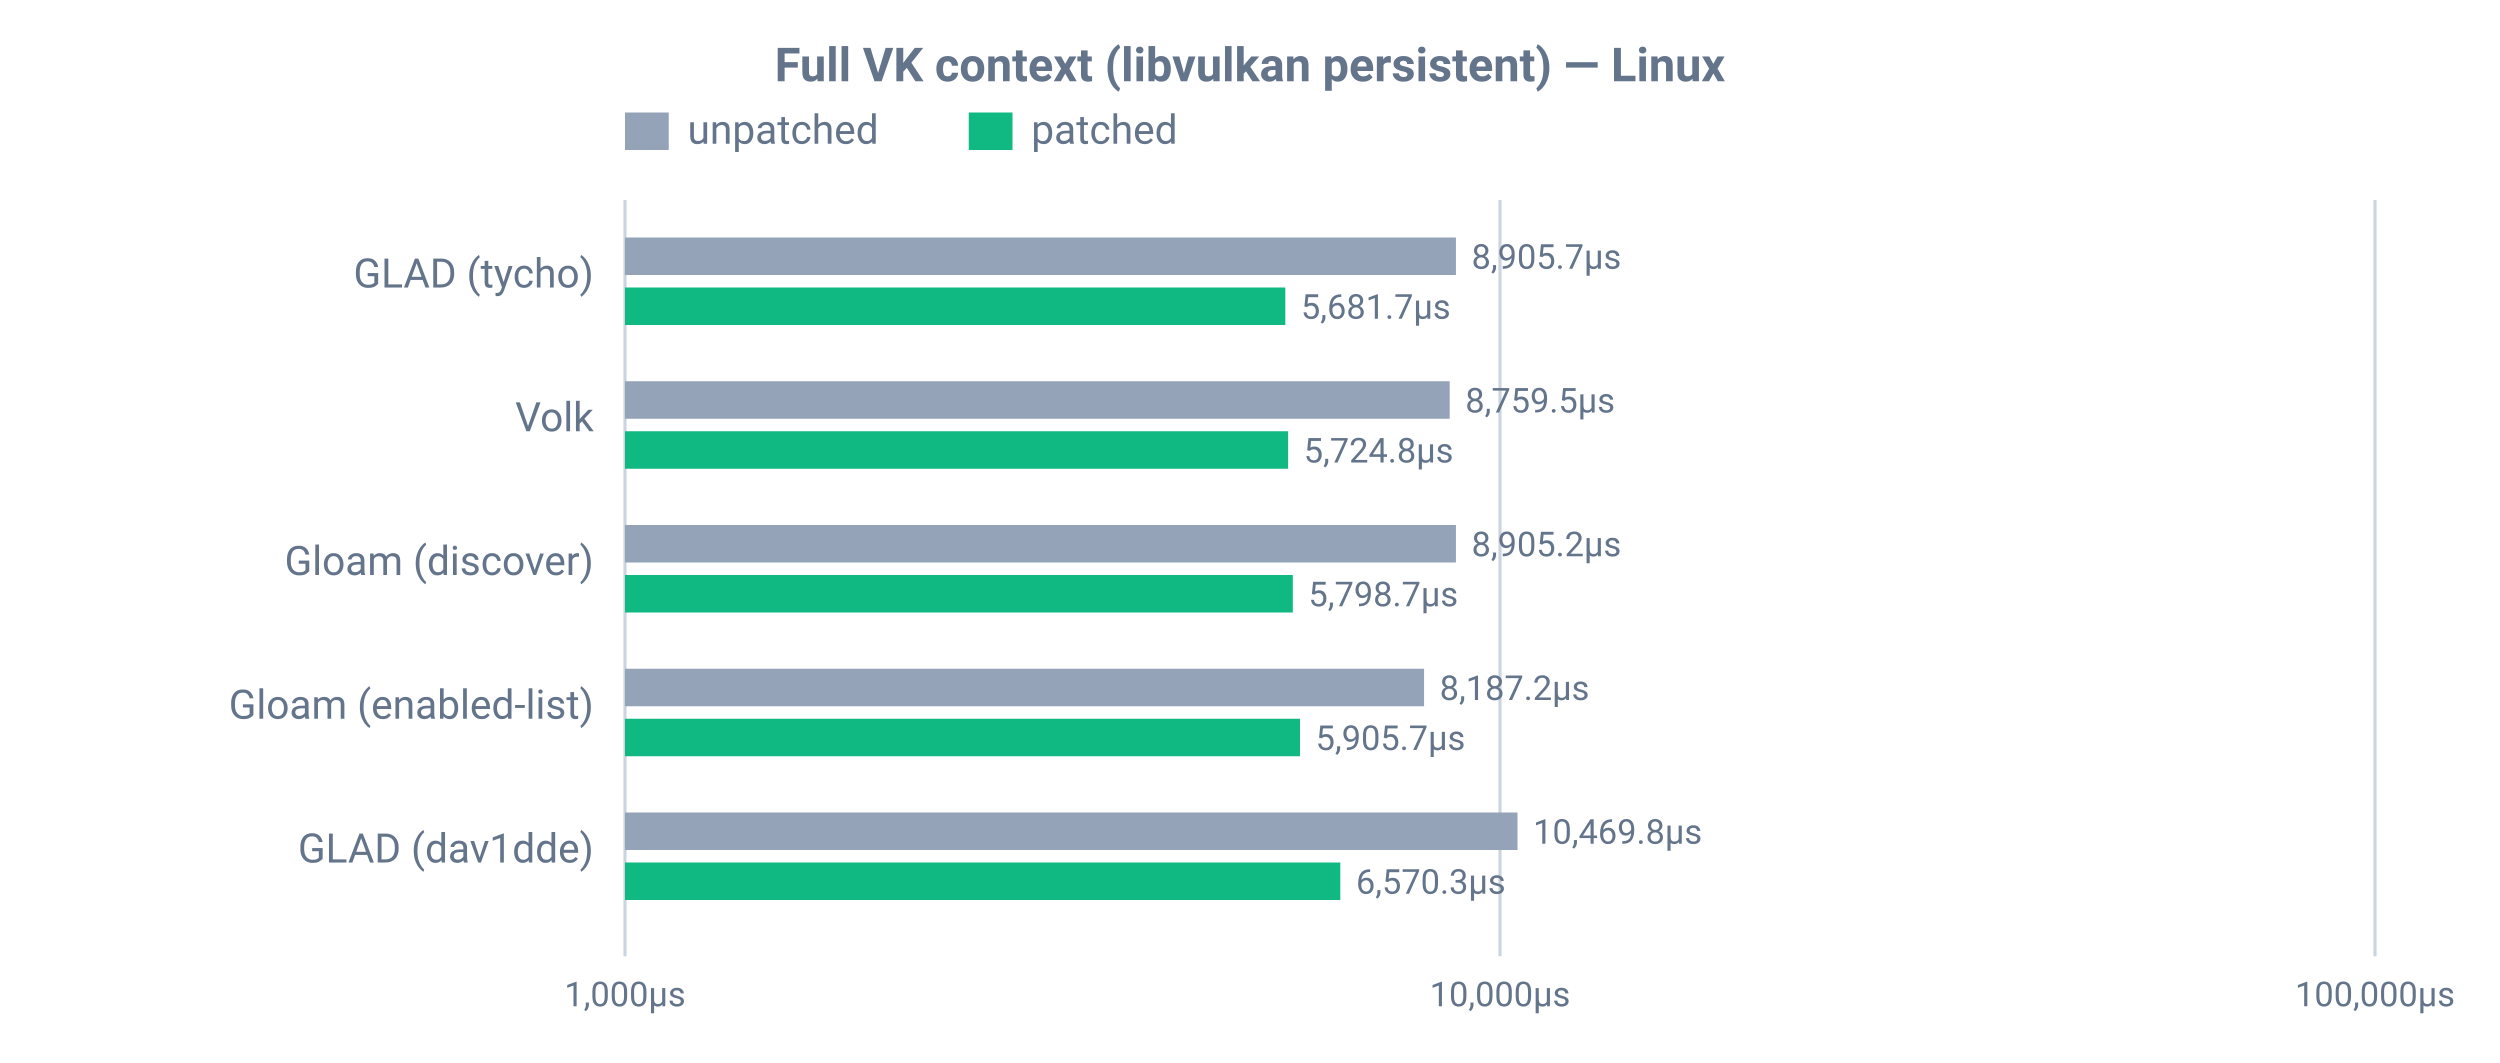
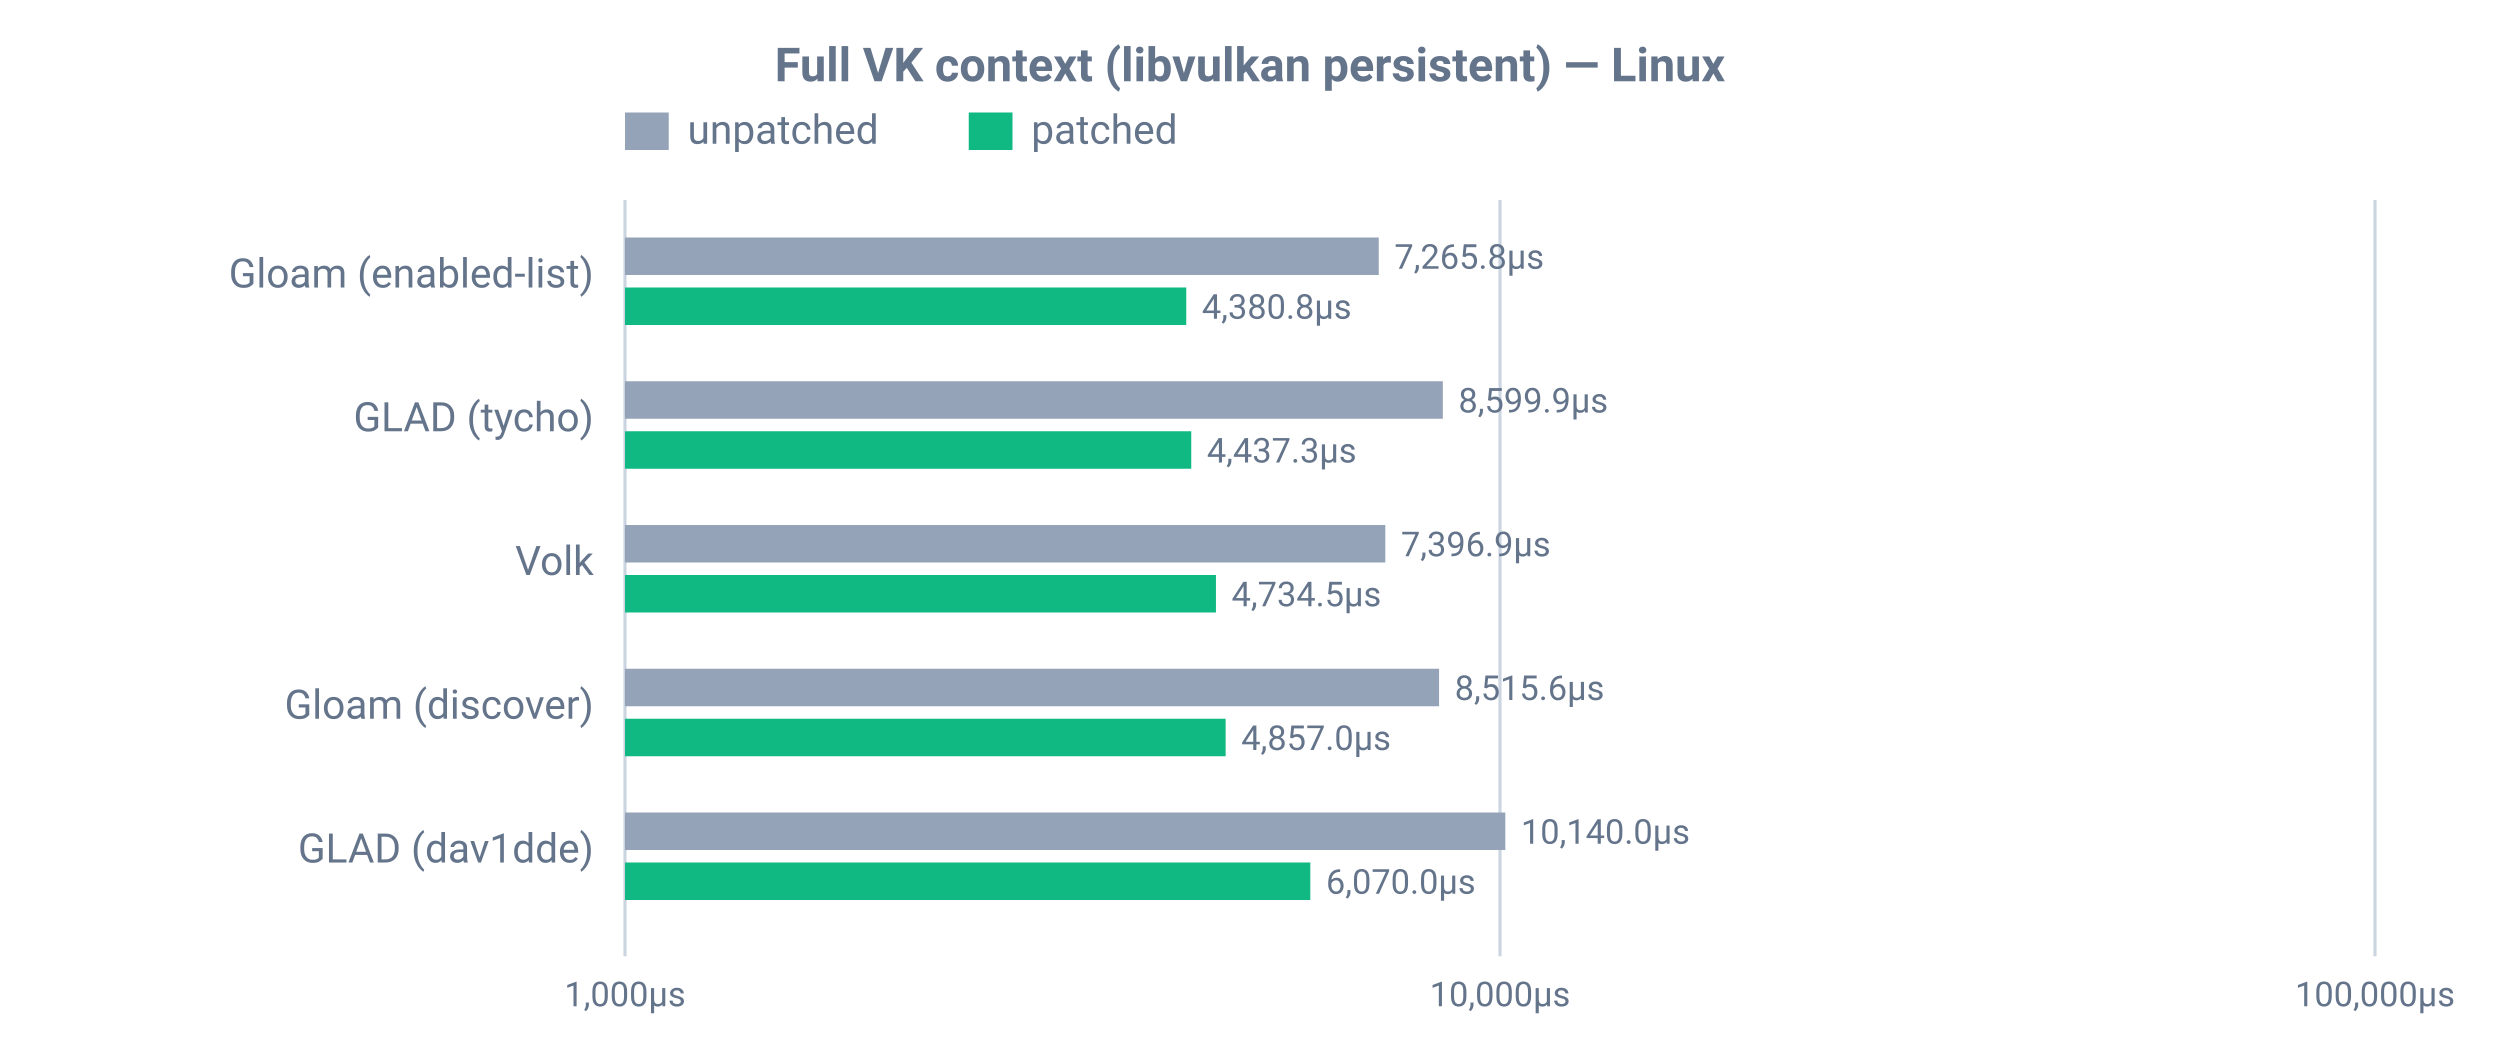
<svg xmlns="http://www.w3.org/2000/svg" viewBox="0 0 800 340" font-family="system-ui, -apple-system, Segoe UI, Roboto, sans-serif" font-size="13">
  <text x="400" y="26" text-anchor="middle" font-size="15" font-weight="600" fill="#64748b">Full VK context (libvulkan persistent) — Linux</text>
  <rect x="200" y="36" width="14" height="12" fill="#94a3b8" />
  <text x="220" y="46" fill="#64748b">unpatched</text>
  <rect x="310" y="36" width="14" height="12" fill="#10b981" />
  <text x="330" y="46" fill="#64748b">patched</text>
  <line x1="200.0" y1="64" x2="200.0" y2="306" stroke="#cbd5e1" stroke-width="1" />
  <text x="200.0" y="322" text-anchor="middle" fill="#64748b" font-size="11">1,000µs</text>
  <line x1="480.0" y1="64" x2="480.0" y2="306" stroke="#cbd5e1" stroke-width="1" />
  <text x="480.0" y="322" text-anchor="middle" fill="#64748b" font-size="11">10,000µs</text>
  <line x1="760.0" y1="64" x2="760.0" y2="306" stroke="#cbd5e1" stroke-width="1" />
  <text x="760.0" y="322" text-anchor="middle" fill="#64748b" font-size="11">100,000µs</text>
-   <text x="190" y="92" text-anchor="end" fill="#64748b">GLAD (tycho)</text>
-   <rect x="200" y="76" width="265.9" height="12" fill="#94a3b8" />
-   <text x="470.9" y="86" fill="#64748b" font-size="11">8,905.7µs</text>
-   <rect x="200" y="92" width="211.3" height="12" fill="#10b981" />
-   <text x="416.3" y="102" fill="#64748b" font-size="11">5,681.7µs</text>
-   <text x="190" y="138" text-anchor="end" fill="#64748b">Volk</text>
-   <rect x="200" y="122" width="263.9" height="12" fill="#94a3b8" />
-   <text x="468.9" y="132" fill="#64748b" font-size="11">8,759.5µs</text>
-   <rect x="200" y="138" width="212.2" height="12" fill="#10b981" />
-   <text x="417.2" y="148" fill="#64748b" font-size="11">5,724.8µs</text>
-   <text x="190" y="184" text-anchor="end" fill="#64748b">Gloam (discover)</text>
-   <rect x="200" y="168" width="265.9" height="12" fill="#94a3b8" />
-   <text x="470.9" y="178" fill="#64748b" font-size="11">8,905.2µs</text>
-   <rect x="200" y="184" width="213.7" height="12" fill="#10b981" />
-   <text x="418.7" y="194" fill="#64748b" font-size="11">5,798.7µs</text>
-   <text x="190" y="230" text-anchor="end" fill="#64748b">Gloam (enabled-list)</text>
-   <rect x="200" y="214" width="255.7" height="12" fill="#94a3b8" />
-   <text x="460.7" y="224" fill="#64748b" font-size="11">8,187.2µs</text>
-   <rect x="200" y="230" width="216.0" height="12" fill="#10b981" />
-   <text x="421.0" y="240" fill="#64748b" font-size="11">5,905.7µs</text>
+   <text x="190" y="92" text-anchor="end" fill="#64748b">Gloam (enabled-list)</text>
+   <rect x="200" y="76" width="241.2" height="12" fill="#94a3b8" />
+   <text x="446.2" y="86" fill="#64748b" font-size="11">7,265.8µs</text>
+   <rect x="200" y="92" width="179.6" height="12" fill="#10b981" />
+   <text x="384.6" y="102" fill="#64748b" font-size="11">4,380.8µs</text>
+   <text x="190" y="138" text-anchor="end" fill="#64748b">GLAD (tycho)</text>
+   <rect x="200" y="122" width="261.7" height="12" fill="#94a3b8" />
+   <text x="466.7" y="132" fill="#64748b" font-size="11">8,599.9µs</text>
+   <rect x="200" y="138" width="181.2" height="12" fill="#10b981" />
+   <text x="386.2" y="148" fill="#64748b" font-size="11">4,437.3µs</text>
+   <text x="190" y="184" text-anchor="end" fill="#64748b">Volk</text>
+   <rect x="200" y="168" width="243.3" height="12" fill="#94a3b8" />
+   <text x="448.3" y="178" fill="#64748b" font-size="11">7,396.9µs</text>
+   <rect x="200" y="184" width="189.1" height="12" fill="#10b981" />
+   <text x="394.1" y="194" fill="#64748b" font-size="11">4,734.5µs</text>
+   <text x="190" y="230" text-anchor="end" fill="#64748b">Gloam (discover)</text>
+   <rect x="200" y="214" width="260.5" height="12" fill="#94a3b8" />
+   <text x="465.5" y="224" fill="#64748b" font-size="11">8,515.6µs</text>
+   <rect x="200" y="230" width="192.2" height="12" fill="#10b981" />
+   <text x="397.2" y="240" fill="#64748b" font-size="11">4,857.0µs</text>
  <text x="190" y="276" text-anchor="end" fill="#64748b">GLAD (dav1dde)</text>
-   <rect x="200" y="260" width="285.6" height="12" fill="#94a3b8" />
-   <text x="490.6" y="270" fill="#64748b" font-size="11">10,469.8µs</text>
-   <rect x="200" y="276" width="228.9" height="12" fill="#10b981" />
-   <text x="433.9" y="286" fill="#64748b" font-size="11">6,570.3µs</text>
+   <rect x="200" y="260" width="281.7" height="12" fill="#94a3b8" />
+   <text x="486.7" y="270" fill="#64748b" font-size="11">10,140.0µs</text>
+   <rect x="200" y="276" width="219.3" height="12" fill="#10b981" />
+   <text x="424.3" y="286" fill="#64748b" font-size="11">6,070.0µs</text>
</svg>
